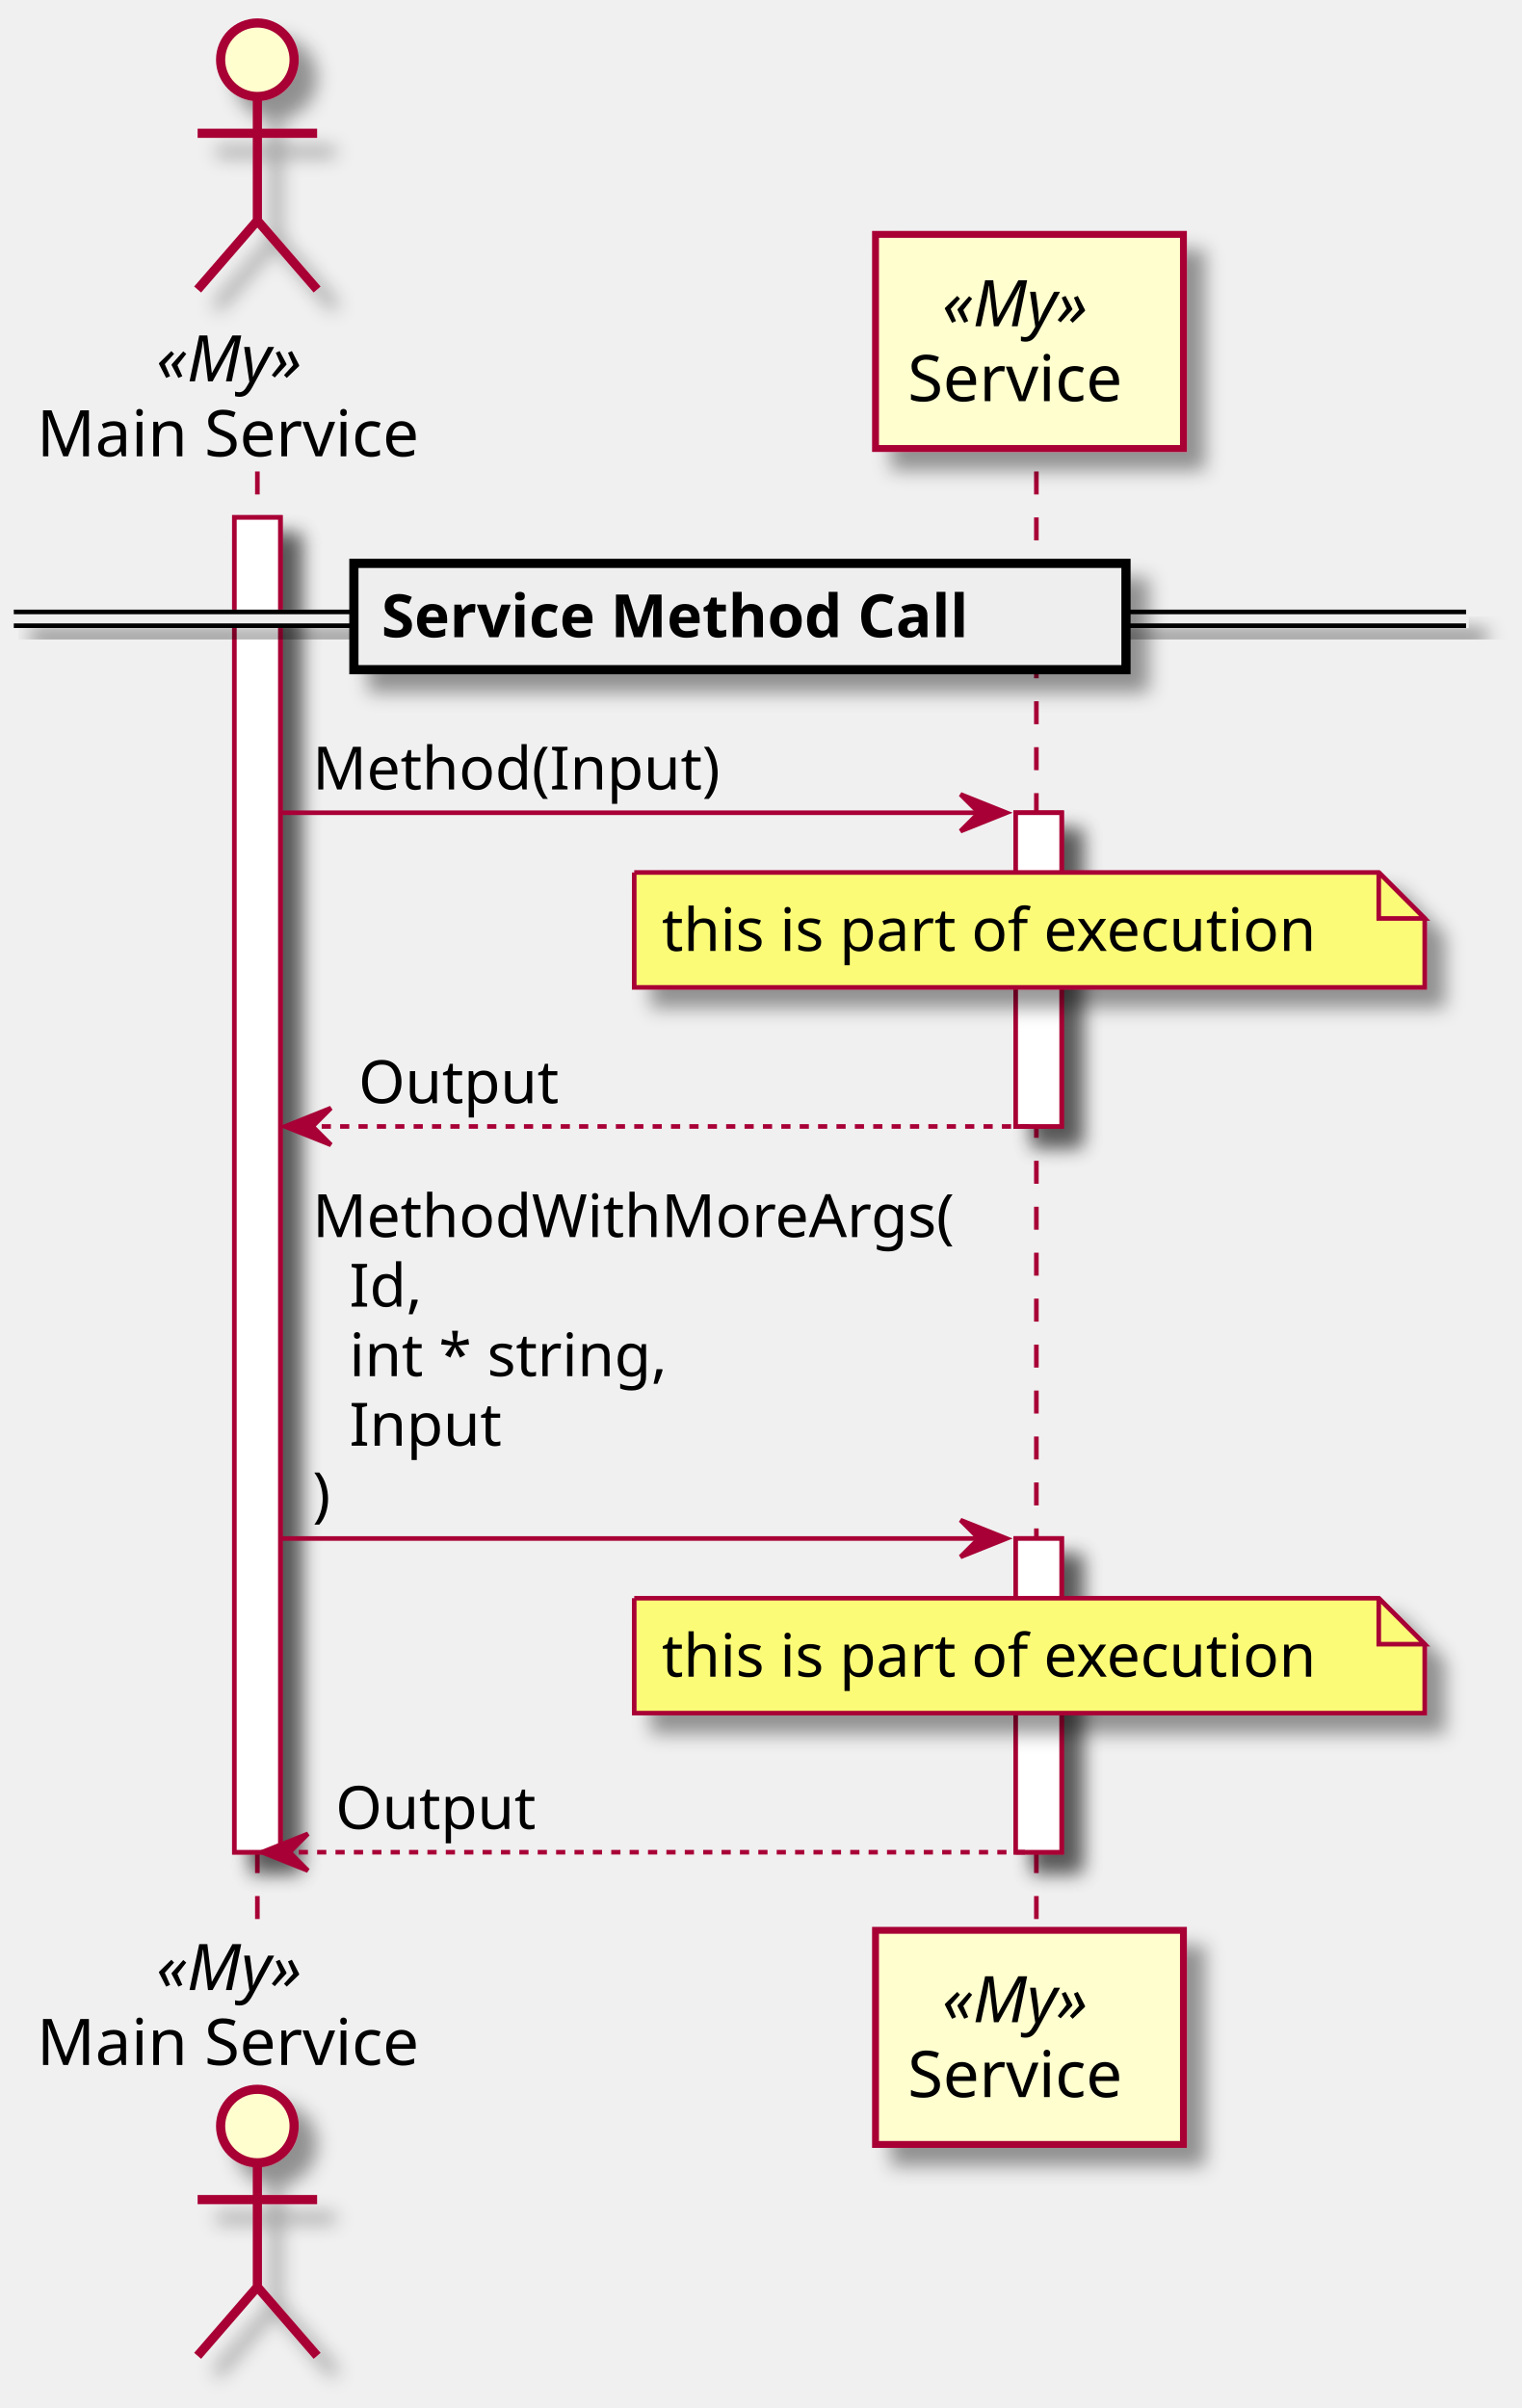
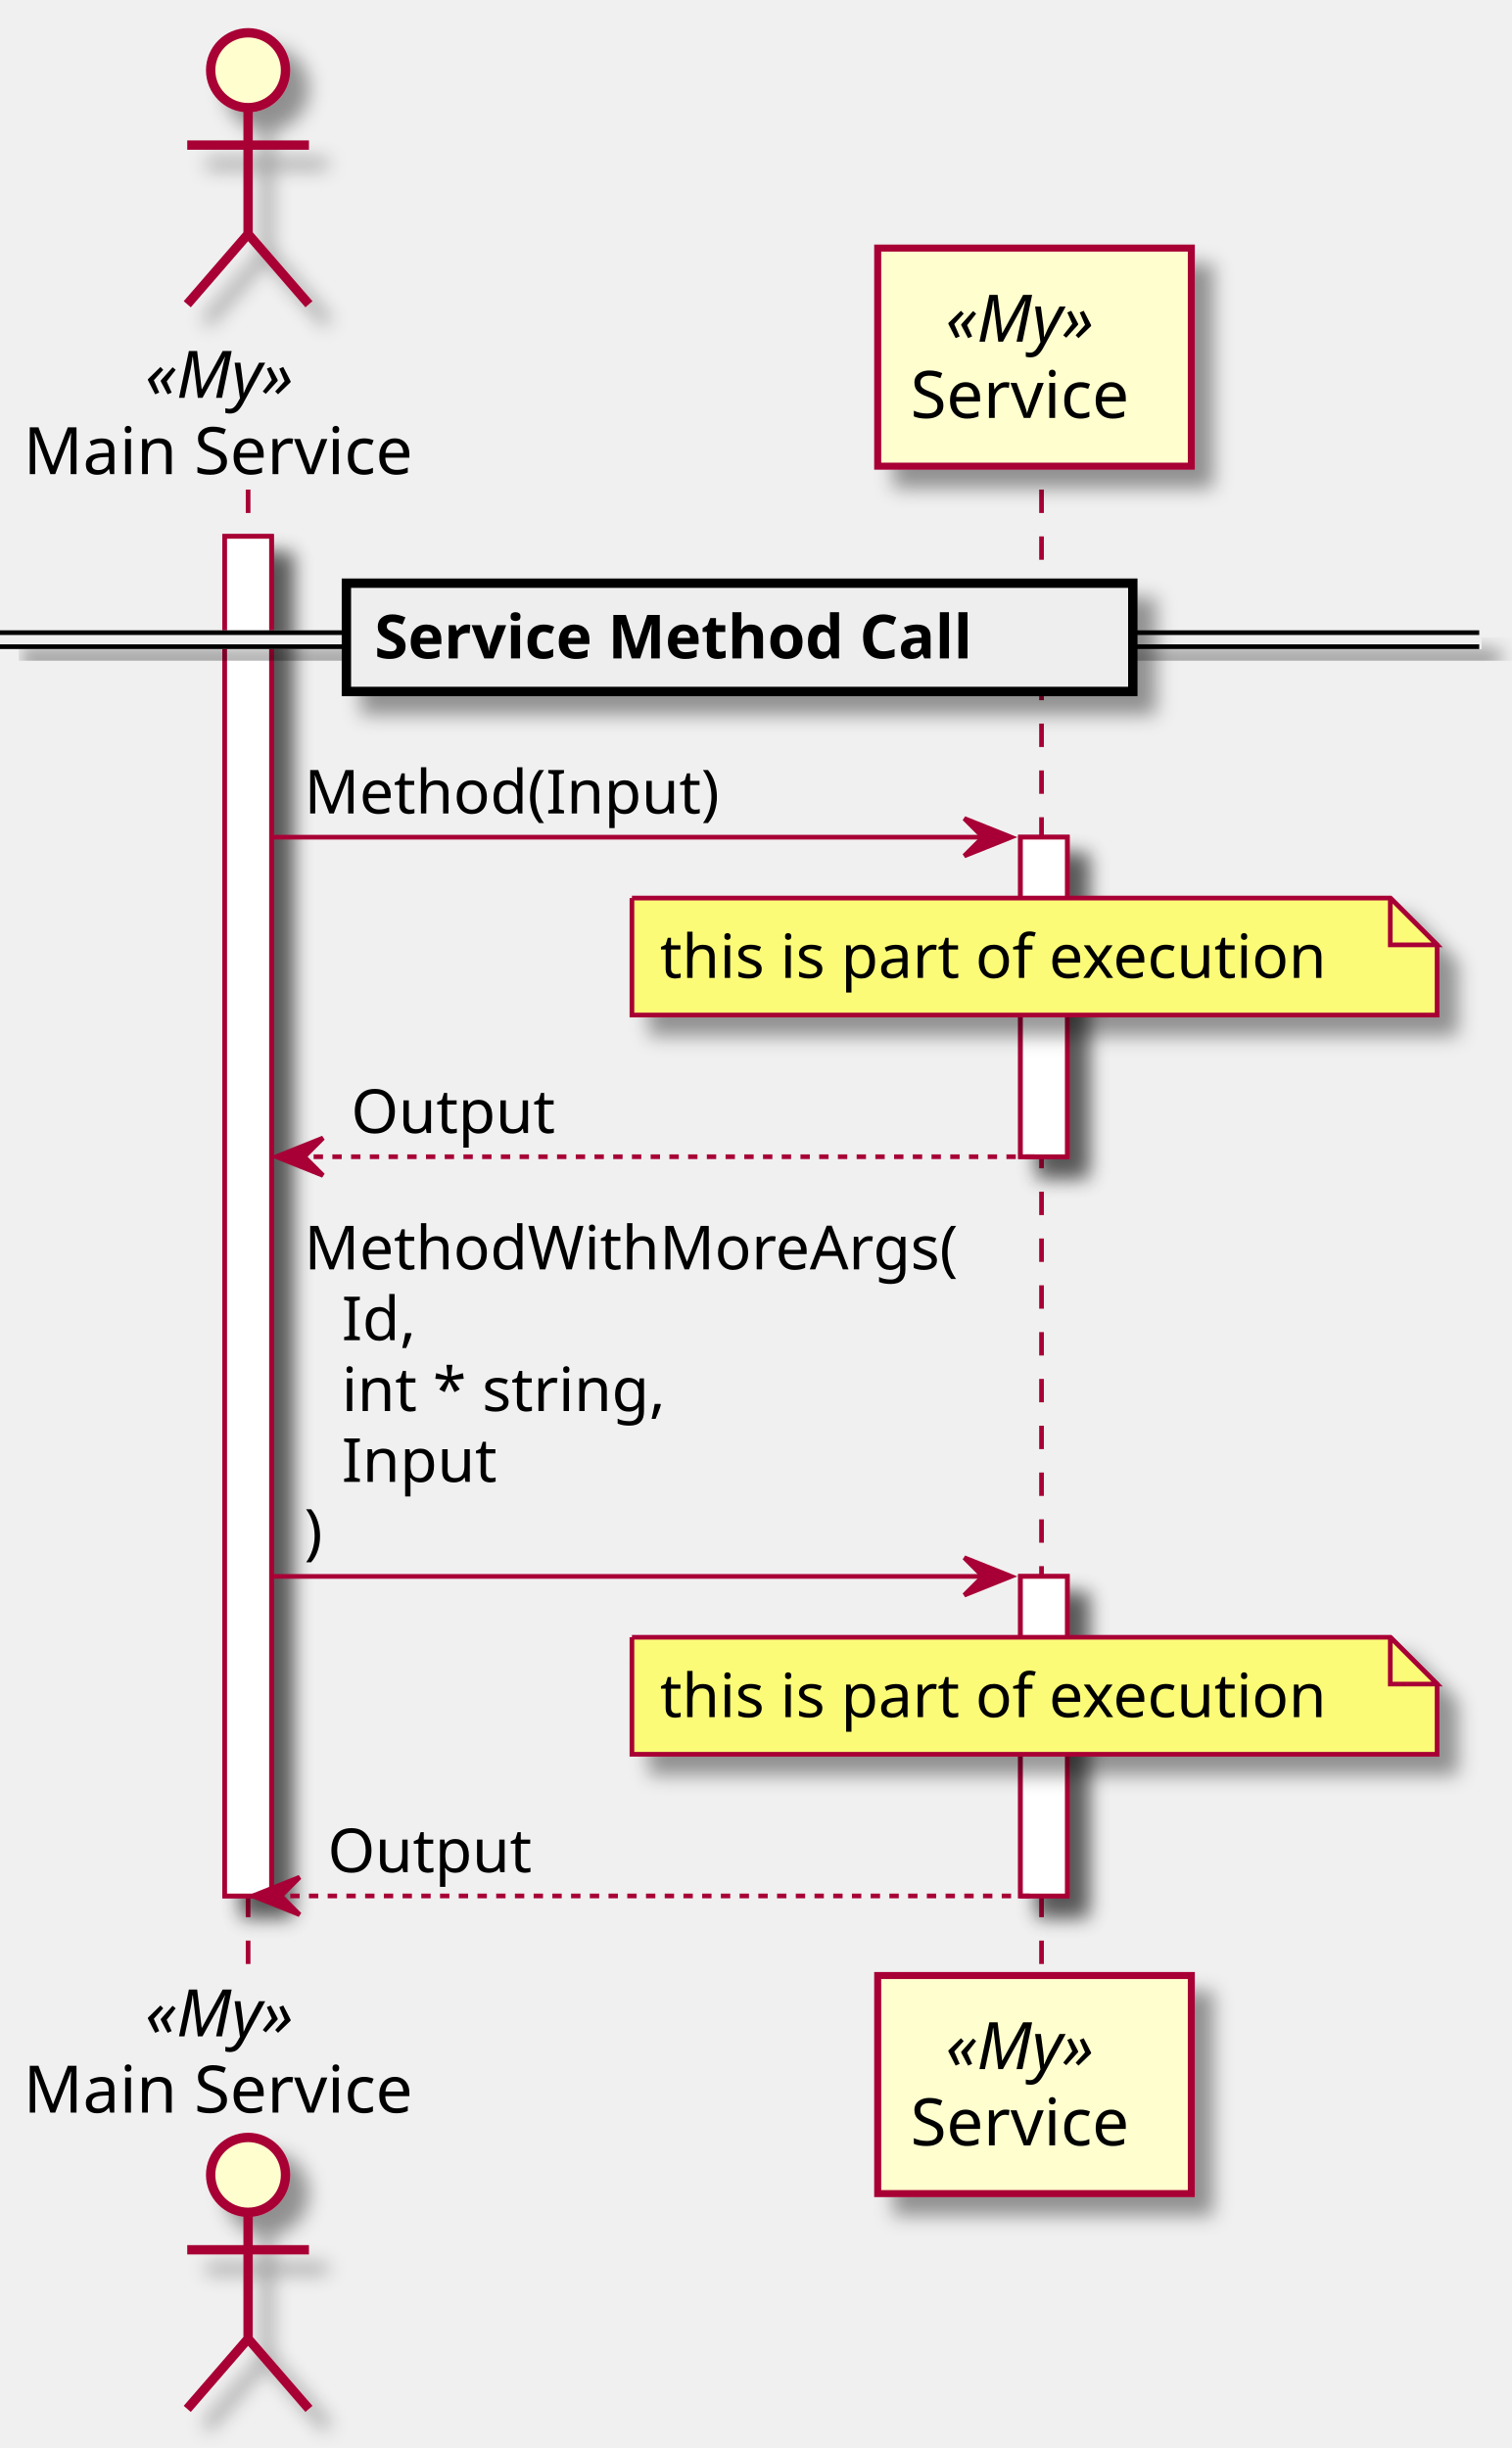
- <svg xmlns="http://www.w3.org/2000/svg" contentScriptType="application/ecmascript" contentStyleType="text/css" height="524px" preserveAspectRatio="none" style="width:331px;height:524px;" version="1.1" viewBox="0 0 331 524" width="331px" zoomAndPan="magnify">
+ <svg xmlns="http://www.w3.org/2000/svg" contentScriptType="application/ecmascript" contentStyleType="text/css" height="523px" preserveAspectRatio="none" style="width:323px;height:523px;background:#FFFFFF;" version="1.1" viewBox="0 0 323 523" width="323px" zoomAndPan="magnify">
  <defs>
    <filter height="300%" id="fll1ydq1cyjck" width="300%" x="-1" y="-1">
      <feGaussianBlur result="blurOut" stdDeviation="2.0" />
      <feColorMatrix in="blurOut" result="blurOut2" type="matrix" values="0 0 0 0 0 0 0 0 0 0 0 0 0 0 0 0 0 0 .4 0" />
      <feOffset dx="4.0" dy="4.0" in="blurOut2" result="blurOut3" />
      <feBlend in="SourceGraphic" in2="blurOut3" mode="normal" />
    </filter>
  </defs>
  <g>
-     <rect fill="#FFFFFF" filter="url(#fll1ydq1cyjck)" height="290.461" style="stroke: #A80036; stroke-width: 1.0;" width="10" x="51" y="112.594" />
-     <rect fill="#FFFFFF" filter="url(#fll1ydq1cyjck)" height="68.266" style="stroke: #A80036; stroke-width: 1.0;" width="10" x="221" y="176.859" />
-     <rect fill="#FFFFFF" filter="url(#fll1ydq1cyjck)" height="68.266" style="stroke: #A80036; stroke-width: 1.0;" width="10" x="221" y="334.789" />
-     <line style="stroke: #A80036; stroke-width: 1.0; stroke-dasharray: 5.0,5.0;" x1="56" x2="56" y1="102.594" y2="421.055" />
-     <line style="stroke: #A80036; stroke-width: 1.0; stroke-dasharray: 5.0,5.0;" x1="225.5" x2="225.5" y1="102.594" y2="421.055" />
-     <text fill="#000000" font-family="sans-serif" font-size="14" font-style="italic" lengthAdjust="spacingAndGlyphs" textLength="38" x="34" y="82.995">«My»</text>
-     <text fill="#000000" font-family="sans-serif" font-size="14" lengthAdjust="spacingAndGlyphs" textLength="90" x="8" y="99.292">Main Service</text>
-     <ellipse cx="56" cy="13" fill="#FEFECE" filter="url(#fll1ydq1cyjck)" rx="8" ry="8" style="stroke: #A80036; stroke-width: 2.0;" />
-     <path d="M56,21 L56,48 M43,29 L69,29 M56,48 L43,63 M56,48 L69,63 " fill="none" filter="url(#fll1ydq1cyjck)" style="stroke: #A80036; stroke-width: 2.0;" />
-     <text fill="#000000" font-family="sans-serif" font-size="14" font-style="italic" lengthAdjust="spacingAndGlyphs" textLength="38" x="34" y="433.05">«My»</text>
-     <text fill="#000000" font-family="sans-serif" font-size="14" lengthAdjust="spacingAndGlyphs" textLength="90" x="8" y="449.347">Main Service</text>
-     <ellipse cx="56" cy="462.648" fill="#FEFECE" filter="url(#fll1ydq1cyjck)" rx="8" ry="8" style="stroke: #A80036; stroke-width: 2.0;" />
-     <path d="M56,470.648 L56,497.648 M43,478.648 L69,478.648 M56,497.648 L43,512.648 M56,497.648 L69,512.648 " fill="none" filter="url(#fll1ydq1cyjck)" style="stroke: #A80036; stroke-width: 2.0;" />
-     <rect fill="#FEFECE" filter="url(#fll1ydq1cyjck)" height="46.594" style="stroke: #A80036; stroke-width: 1.5;" width="67" x="190.5" y="51" />
-     <text fill="#000000" font-family="sans-serif" font-size="14" font-style="italic" lengthAdjust="spacingAndGlyphs" textLength="38" x="205" y="70.995">«My»</text>
-     <text fill="#000000" font-family="sans-serif" font-size="14" lengthAdjust="spacingAndGlyphs" textLength="53" x="197.5" y="87.292">Service</text>
-     <rect fill="#FEFECE" filter="url(#fll1ydq1cyjck)" height="46.594" style="stroke: #A80036; stroke-width: 1.5;" width="67" x="190.5" y="420.055" />
-     <text fill="#000000" font-family="sans-serif" font-size="14" font-style="italic" lengthAdjust="spacingAndGlyphs" textLength="38" x="205" y="440.05">«My»</text>
-     <text fill="#000000" font-family="sans-serif" font-size="14" lengthAdjust="spacingAndGlyphs" textLength="53" x="197.5" y="456.347">Service</text>
-     <rect fill="#FFFFFF" filter="url(#fll1ydq1cyjck)" height="290.461" style="stroke: #A80036; stroke-width: 1.0;" width="10" x="51" y="112.594" />
-     <rect fill="#FFFFFF" filter="url(#fll1ydq1cyjck)" height="68.266" style="stroke: #A80036; stroke-width: 1.0;" width="10" x="221" y="176.859" />
-     <rect fill="#FFFFFF" filter="url(#fll1ydq1cyjck)" height="68.266" style="stroke: #A80036; stroke-width: 1.0;" width="10" x="221" y="334.789" />
-     <rect fill="#EEEEEE" filter="url(#fll1ydq1cyjck)" height="3" style="stroke: #EEEEEE; stroke-width: 1.0;" width="316" x="3" y="133.16" />
-     <line style="stroke: #000000; stroke-width: 1.0;" x1="3" x2="319" y1="133.16" y2="133.16" />
-     <line style="stroke: #000000; stroke-width: 1.0;" x1="3" x2="319" y1="136.16" y2="136.16" />
-     <rect fill="#EEEEEE" filter="url(#fll1ydq1cyjck)" height="23.133" style="stroke: #000000; stroke-width: 2.0;" width="168" x="77" y="122.594" />
-     <text fill="#000000" font-family="sans-serif" font-size="13" font-weight="bold" lengthAdjust="spacingAndGlyphs" textLength="149" x="83" y="138.661">Service Method Call</text>
-     <polygon fill="#A80036" points="209,172.859,219,176.859,209,180.859,213,176.859" style="stroke: #A80036; stroke-width: 1.0;" />
-     <line style="stroke: #A80036; stroke-width: 1.0;" x1="61" x2="215" y1="176.859" y2="176.859" />
-     <text fill="#000000" font-family="sans-serif" font-size="13" lengthAdjust="spacingAndGlyphs" textLength="89" x="68" y="171.793">Method(Input)</text>
-     <path d="M138,189.859 L138,214.859 L310,214.859 L310,199.859 L300,189.859 L138,189.859 " fill="#FBFB77" filter="url(#fll1ydq1cyjck)" style="stroke: #A80036; stroke-width: 1.0;" />
-     <path d="M300,189.859 L300,199.859 L310,199.859 L300,189.859 " fill="#FBFB77" style="stroke: #A80036; stroke-width: 1.0;" />
-     <text fill="#000000" font-family="sans-serif" font-size="13" lengthAdjust="spacingAndGlyphs" textLength="151" x="144" y="206.926">this is part of execution</text>
-     <polygon fill="#A80036" points="72,241.125,62,245.125,72,249.125,68,245.125" style="stroke: #A80036; stroke-width: 1.0;" />
-     <line style="stroke: #A80036; stroke-width: 1.0; stroke-dasharray: 2.0,2.0;" x1="66" x2="225" y1="245.125" y2="245.125" />
-     <text fill="#000000" font-family="sans-serif" font-size="13" lengthAdjust="spacingAndGlyphs" textLength="44" x="78" y="240.059">Output</text>
-     <polygon fill="#A80036" points="209,330.789,219,334.789,209,338.789,213,334.789" style="stroke: #A80036; stroke-width: 1.0;" />
-     <line style="stroke: #A80036; stroke-width: 1.0;" x1="61" x2="215" y1="334.789" y2="334.789" />
-     <text fill="#000000" font-family="sans-serif" font-size="13" lengthAdjust="spacingAndGlyphs" textLength="141" x="68" y="269.192">MethodWithMoreArgs(</text>
-     <text fill="#000000" font-family="sans-serif" font-size="13" lengthAdjust="spacingAndGlyphs" textLength="15" x="76" y="284.325">Id,</text>
-     <text fill="#000000" font-family="sans-serif" font-size="13" lengthAdjust="spacingAndGlyphs" textLength="71" x="76" y="299.457">int * string,</text>
-     <text fill="#000000" font-family="sans-serif" font-size="13" lengthAdjust="spacingAndGlyphs" textLength="32" x="76" y="314.59">Input</text>
-     <text fill="#000000" font-family="sans-serif" font-size="13" lengthAdjust="spacingAndGlyphs" textLength="5" x="68" y="329.723">)</text>
-     <path d="M138,347.789 L138,372.789 L310,372.789 L310,357.789 L300,347.789 L138,347.789 " fill="#FBFB77" filter="url(#fll1ydq1cyjck)" style="stroke: #A80036; stroke-width: 1.0;" />
-     <path d="M300,347.789 L300,357.789 L310,357.789 L300,347.789 " fill="#FBFB77" style="stroke: #A80036; stroke-width: 1.0;" />
-     <text fill="#000000" font-family="sans-serif" font-size="13" lengthAdjust="spacingAndGlyphs" textLength="151" x="144" y="364.856">this is part of execution</text>
-     <polygon fill="#A80036" points="67,399.055,57,403.055,67,407.055,63,403.055" style="stroke: #A80036; stroke-width: 1.0;" />
-     <line style="stroke: #A80036; stroke-width: 1.0; stroke-dasharray: 2.0,2.0;" x1="61" x2="225" y1="403.055" y2="403.055" />
-     <text fill="#000000" font-family="sans-serif" font-size="13" lengthAdjust="spacingAndGlyphs" textLength="44" x="73" y="397.989">Output</text>
+     <rect fill="#FFFFFF" filter="url(#fll1ydq1cyjck)" height="290.461" style="stroke:#A80036;stroke-width:1.0;" width="10" x="48" y="114.594" />
+     <rect fill="#FFFFFF" filter="url(#fll1ydq1cyjck)" height="68.266" style="stroke:#A80036;stroke-width:1.0;" width="10" x="218" y="178.859" />
+     <rect fill="#FFFFFF" filter="url(#fll1ydq1cyjck)" height="68.266" style="stroke:#A80036;stroke-width:1.0;" width="10" x="218" y="336.789" />
+     <line style="stroke:#A80036;stroke-width:1.0;stroke-dasharray:5.0,5.0;" x1="53" x2="53" y1="104.594" y2="423.055" />
+     <line style="stroke:#A80036;stroke-width:1.0;stroke-dasharray:5.0,5.0;" x1="222.5" x2="222.5" y1="104.594" y2="423.055" />
+     <text fill="#000000" font-family="sans-serif" font-size="14" font-style="italic" lengthAdjust="spacing" textLength="38" x="31" y="84.995">«My»</text>
+     <text fill="#000000" font-family="sans-serif" font-size="14" lengthAdjust="spacing" textLength="90" x="5" y="101.292">Main Service</text>
+     <ellipse cx="53" cy="15" fill="#FEFECE" filter="url(#fll1ydq1cyjck)" rx="8" ry="8" style="stroke:#A80036;stroke-width:2.0;" />
+     <path d="M53,23 L53,50 M40,31 L66,31 M53,50 L40,65 M53,50 L66,65 " fill="none" filter="url(#fll1ydq1cyjck)" style="stroke:#A80036;stroke-width:2.0;" />
+     <text fill="#000000" font-family="sans-serif" font-size="14" font-style="italic" lengthAdjust="spacing" textLength="38" x="31" y="435.05">«My»</text>
+     <text fill="#000000" font-family="sans-serif" font-size="14" lengthAdjust="spacing" textLength="90" x="5" y="451.347">Main Service</text>
+     <ellipse cx="53" cy="464.648" fill="#FEFECE" filter="url(#fll1ydq1cyjck)" rx="8" ry="8" style="stroke:#A80036;stroke-width:2.0;" />
+     <path d="M53,472.648 L53,499.648 M40,480.648 L66,480.648 M53,499.648 L40,514.648 M53,499.648 L66,514.648 " fill="none" filter="url(#fll1ydq1cyjck)" style="stroke:#A80036;stroke-width:2.0;" />
+     <rect fill="#FEFECE" filter="url(#fll1ydq1cyjck)" height="46.594" style="stroke:#A80036;stroke-width:1.5;" width="67" x="187.5" y="53" />
+     <text fill="#000000" font-family="sans-serif" font-size="14" font-style="italic" lengthAdjust="spacing" textLength="38" x="202" y="72.995">«My»</text>
+     <text fill="#000000" font-family="sans-serif" font-size="14" lengthAdjust="spacing" textLength="53" x="194.5" y="89.292">Service</text>
+     <rect fill="#FEFECE" filter="url(#fll1ydq1cyjck)" height="46.594" style="stroke:#A80036;stroke-width:1.5;" width="67" x="187.5" y="422.055" />
+     <text fill="#000000" font-family="sans-serif" font-size="14" font-style="italic" lengthAdjust="spacing" textLength="38" x="202" y="442.05">«My»</text>
+     <text fill="#000000" font-family="sans-serif" font-size="14" lengthAdjust="spacing" textLength="53" x="194.5" y="458.347">Service</text>
+     <rect fill="#FFFFFF" filter="url(#fll1ydq1cyjck)" height="290.461" style="stroke:#A80036;stroke-width:1.0;" width="10" x="48" y="114.594" />
+     <rect fill="#FFFFFF" filter="url(#fll1ydq1cyjck)" height="68.266" style="stroke:#A80036;stroke-width:1.0;" width="10" x="218" y="178.859" />
+     <rect fill="#FFFFFF" filter="url(#fll1ydq1cyjck)" height="68.266" style="stroke:#A80036;stroke-width:1.0;" width="10" x="218" y="336.789" />
+     <rect fill="#EEEEEE" filter="url(#fll1ydq1cyjck)" height="3" style="stroke:#EEEEEE;stroke-width:1.0;" width="316" x="0" y="135.16" />
+     <line style="stroke:#000000;stroke-width:1.0;" x1="0" x2="316" y1="135.16" y2="135.16" />
+     <line style="stroke:#000000;stroke-width:1.0;" x1="0" x2="316" y1="138.16" y2="138.16" />
+     <rect fill="#EEEEEE" filter="url(#fll1ydq1cyjck)" height="23.133" style="stroke:#000000;stroke-width:2.0;" width="168" x="74" y="124.594" />
+     <text fill="#000000" font-family="sans-serif" font-size="13" font-weight="bold" lengthAdjust="spacing" textLength="149" x="80" y="140.661">Service Method Call</text>
+     <polygon fill="#A80036" points="206,174.859,216,178.859,206,182.859,210,178.859" style="stroke:#A80036;stroke-width:1.0;" />
+     <line style="stroke:#A80036;stroke-width:1.0;" x1="58" x2="212" y1="178.859" y2="178.859" />
+     <text fill="#000000" font-family="sans-serif" font-size="13" lengthAdjust="spacing" textLength="89" x="65" y="173.793">Method(Input)</text>
+     <path d="M135,191.859 L135,216.859 L307,216.859 L307,201.859 L297,191.859 L135,191.859 " fill="#FBFB77" filter="url(#fll1ydq1cyjck)" style="stroke:#A80036;stroke-width:1.0;" />
+     <path d="M297,191.859 L297,201.859 L307,201.859 L297,191.859 " fill="#FBFB77" style="stroke:#A80036;stroke-width:1.0;" />
+     <text fill="#000000" font-family="sans-serif" font-size="13" lengthAdjust="spacing" textLength="151" x="141" y="208.926">this is part of execution</text>
+     <polygon fill="#A80036" points="69,243.125,59,247.125,69,251.125,65,247.125" style="stroke:#A80036;stroke-width:1.0;" />
+     <line style="stroke:#A80036;stroke-width:1.0;stroke-dasharray:2.0,2.0;" x1="63" x2="222" y1="247.125" y2="247.125" />
+     <text fill="#000000" font-family="sans-serif" font-size="13" lengthAdjust="spacing" textLength="44" x="75" y="242.059">Output</text>
+     <polygon fill="#A80036" points="206,332.789,216,336.789,206,340.789,210,336.789" style="stroke:#A80036;stroke-width:1.0;" />
+     <line style="stroke:#A80036;stroke-width:1.0;" x1="58" x2="212" y1="336.789" y2="336.789" />
+     <text fill="#000000" font-family="sans-serif" font-size="13" lengthAdjust="spacing" textLength="141" x="65" y="271.192">MethodWithMoreArgs(</text>
+     <text fill="#000000" font-family="sans-serif" font-size="13" lengthAdjust="spacing" textLength="15" x="73" y="286.325">Id,</text>
+     <text fill="#000000" font-family="sans-serif" font-size="13" lengthAdjust="spacing" textLength="71" x="73" y="301.457">int * string,</text>
+     <text fill="#000000" font-family="sans-serif" font-size="13" lengthAdjust="spacing" textLength="32" x="73" y="316.59">Input</text>
+     <text fill="#000000" font-family="sans-serif" font-size="13" lengthAdjust="spacing" textLength="5" x="65" y="331.723">)</text>
+     <path d="M135,349.789 L135,374.789 L307,374.789 L307,359.789 L297,349.789 L135,349.789 " fill="#FBFB77" filter="url(#fll1ydq1cyjck)" style="stroke:#A80036;stroke-width:1.0;" />
+     <path d="M297,349.789 L297,359.789 L307,359.789 L297,349.789 " fill="#FBFB77" style="stroke:#A80036;stroke-width:1.0;" />
+     <text fill="#000000" font-family="sans-serif" font-size="13" lengthAdjust="spacing" textLength="151" x="141" y="366.856">this is part of execution</text>
+     <polygon fill="#A80036" points="64,401.055,54,405.055,64,409.055,60,405.055" style="stroke:#A80036;stroke-width:1.0;" />
+     <line style="stroke:#A80036;stroke-width:1.0;stroke-dasharray:2.0,2.0;" x1="58" x2="222" y1="405.055" y2="405.055" />
+     <text fill="#000000" font-family="sans-serif" font-size="13" lengthAdjust="spacing" textLength="44" x="70" y="399.989">Output</text>
  </g>
</svg>
